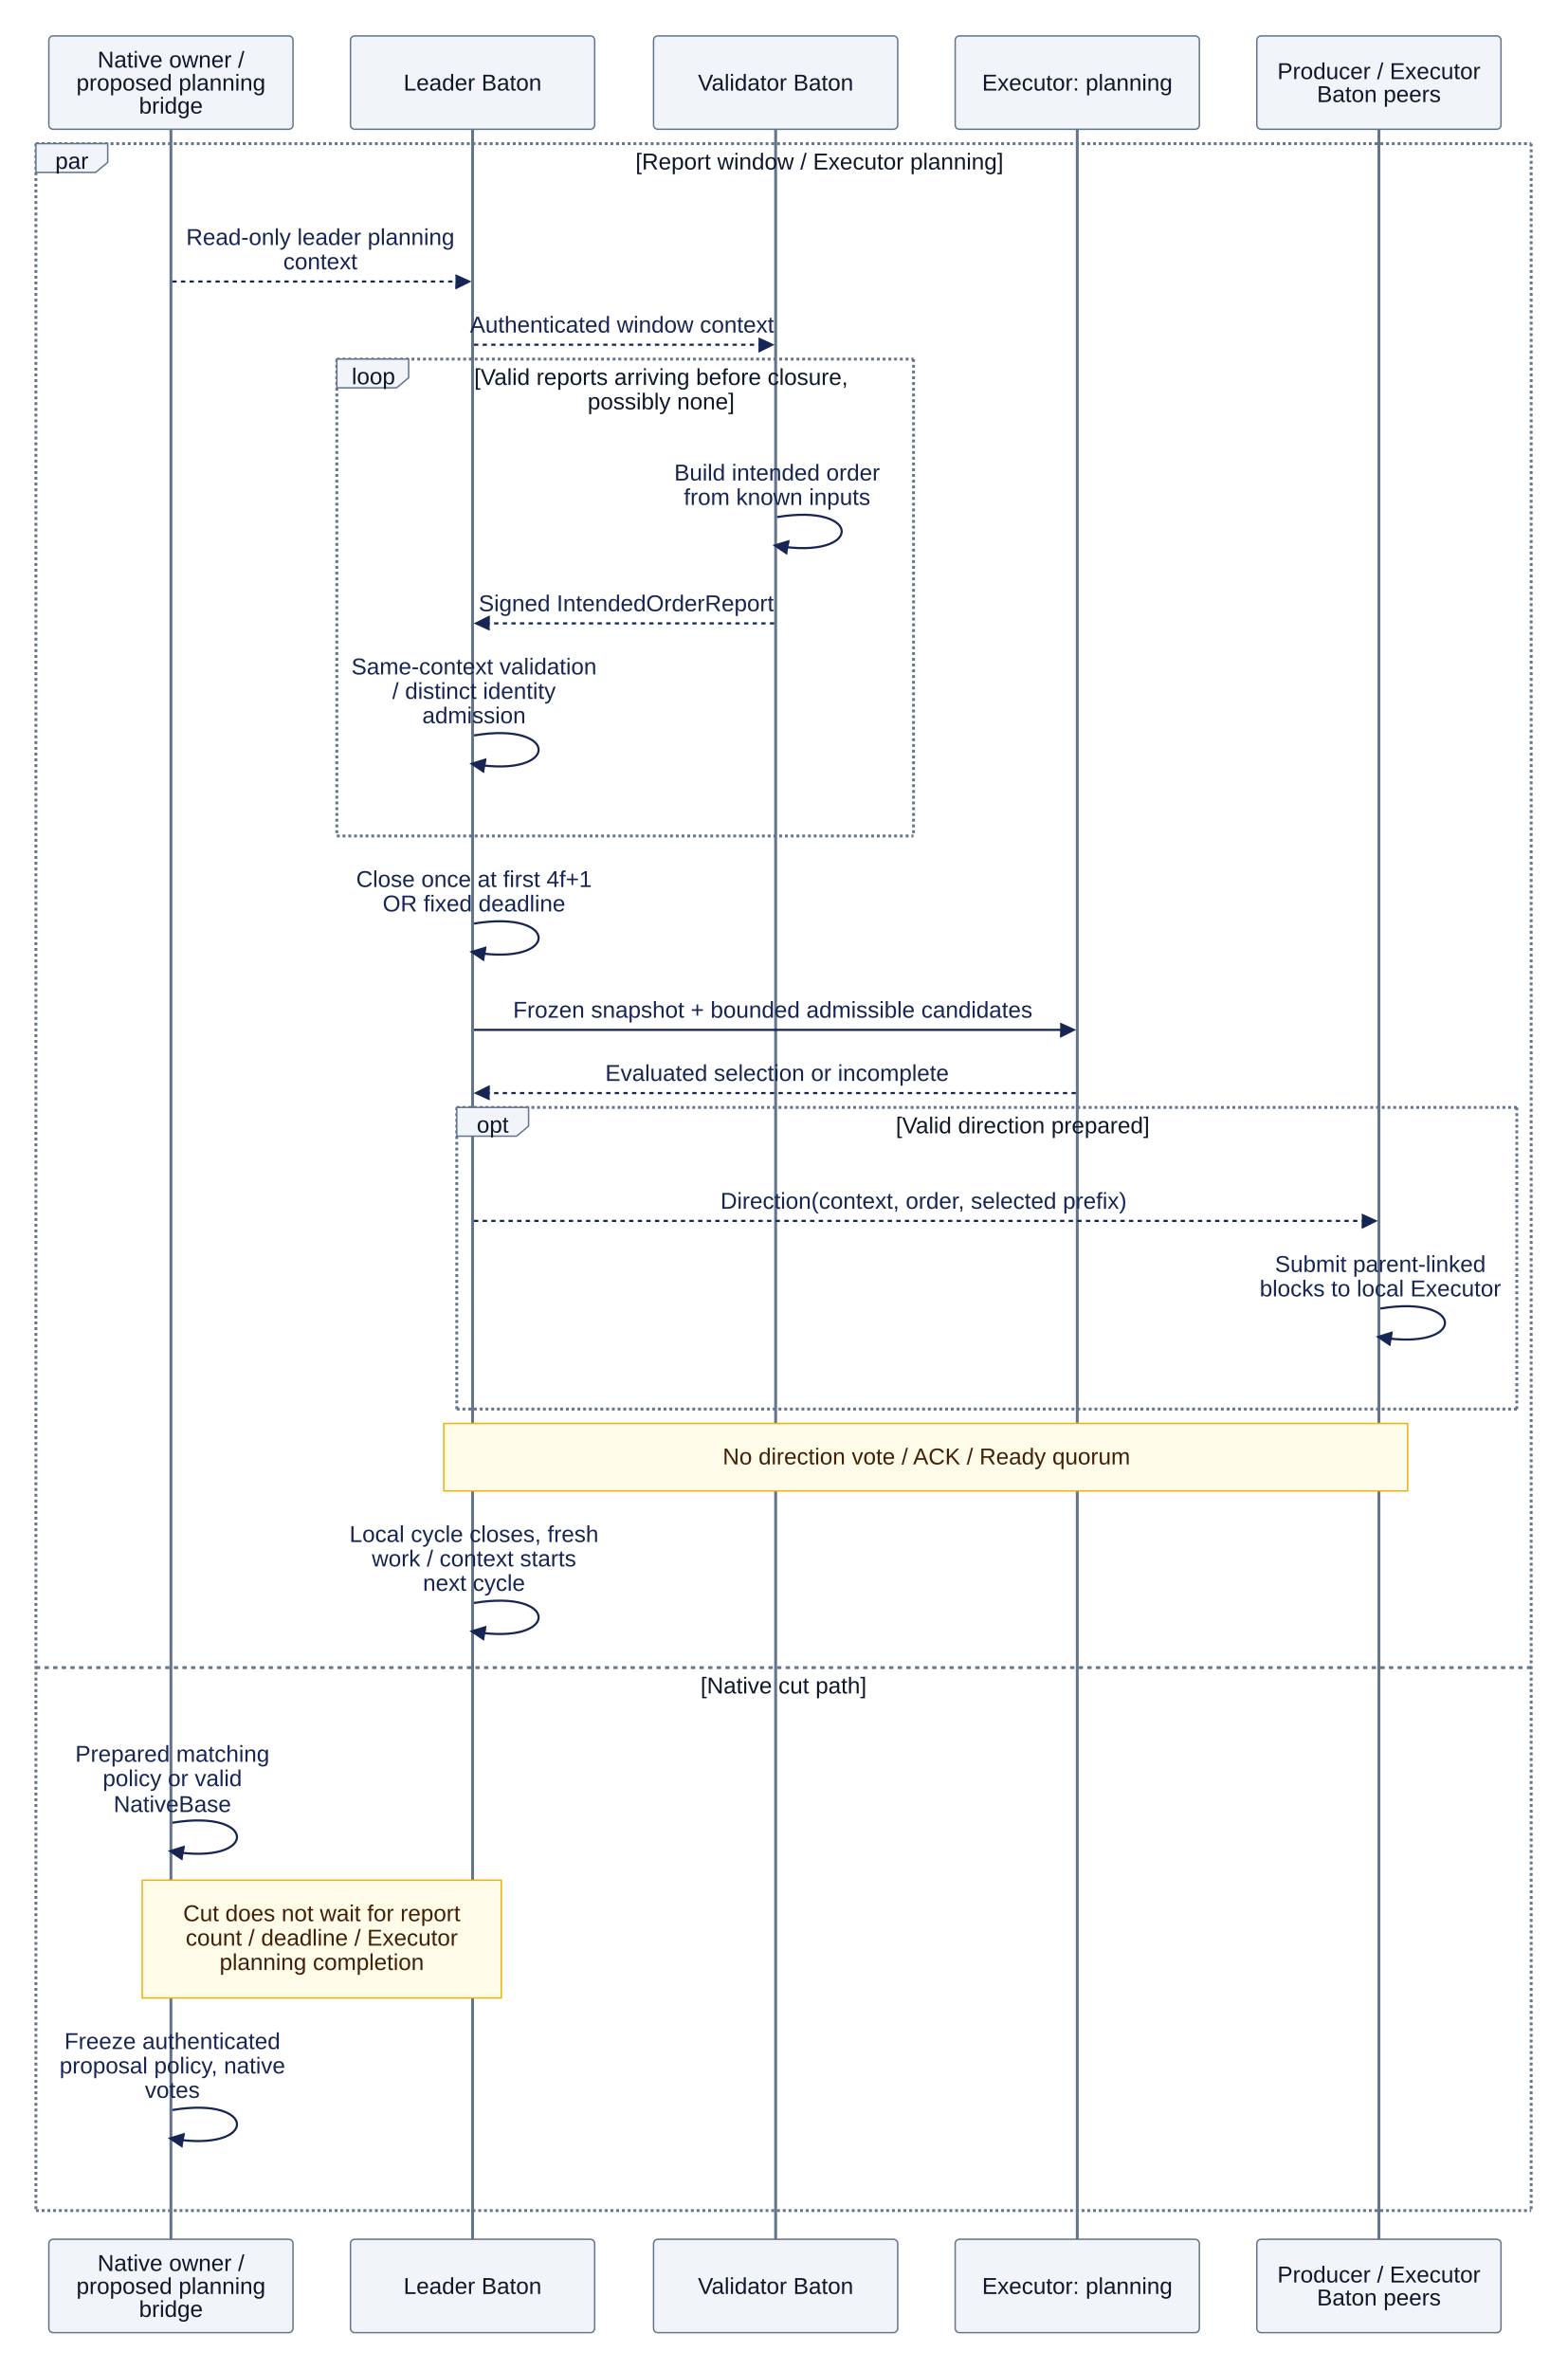
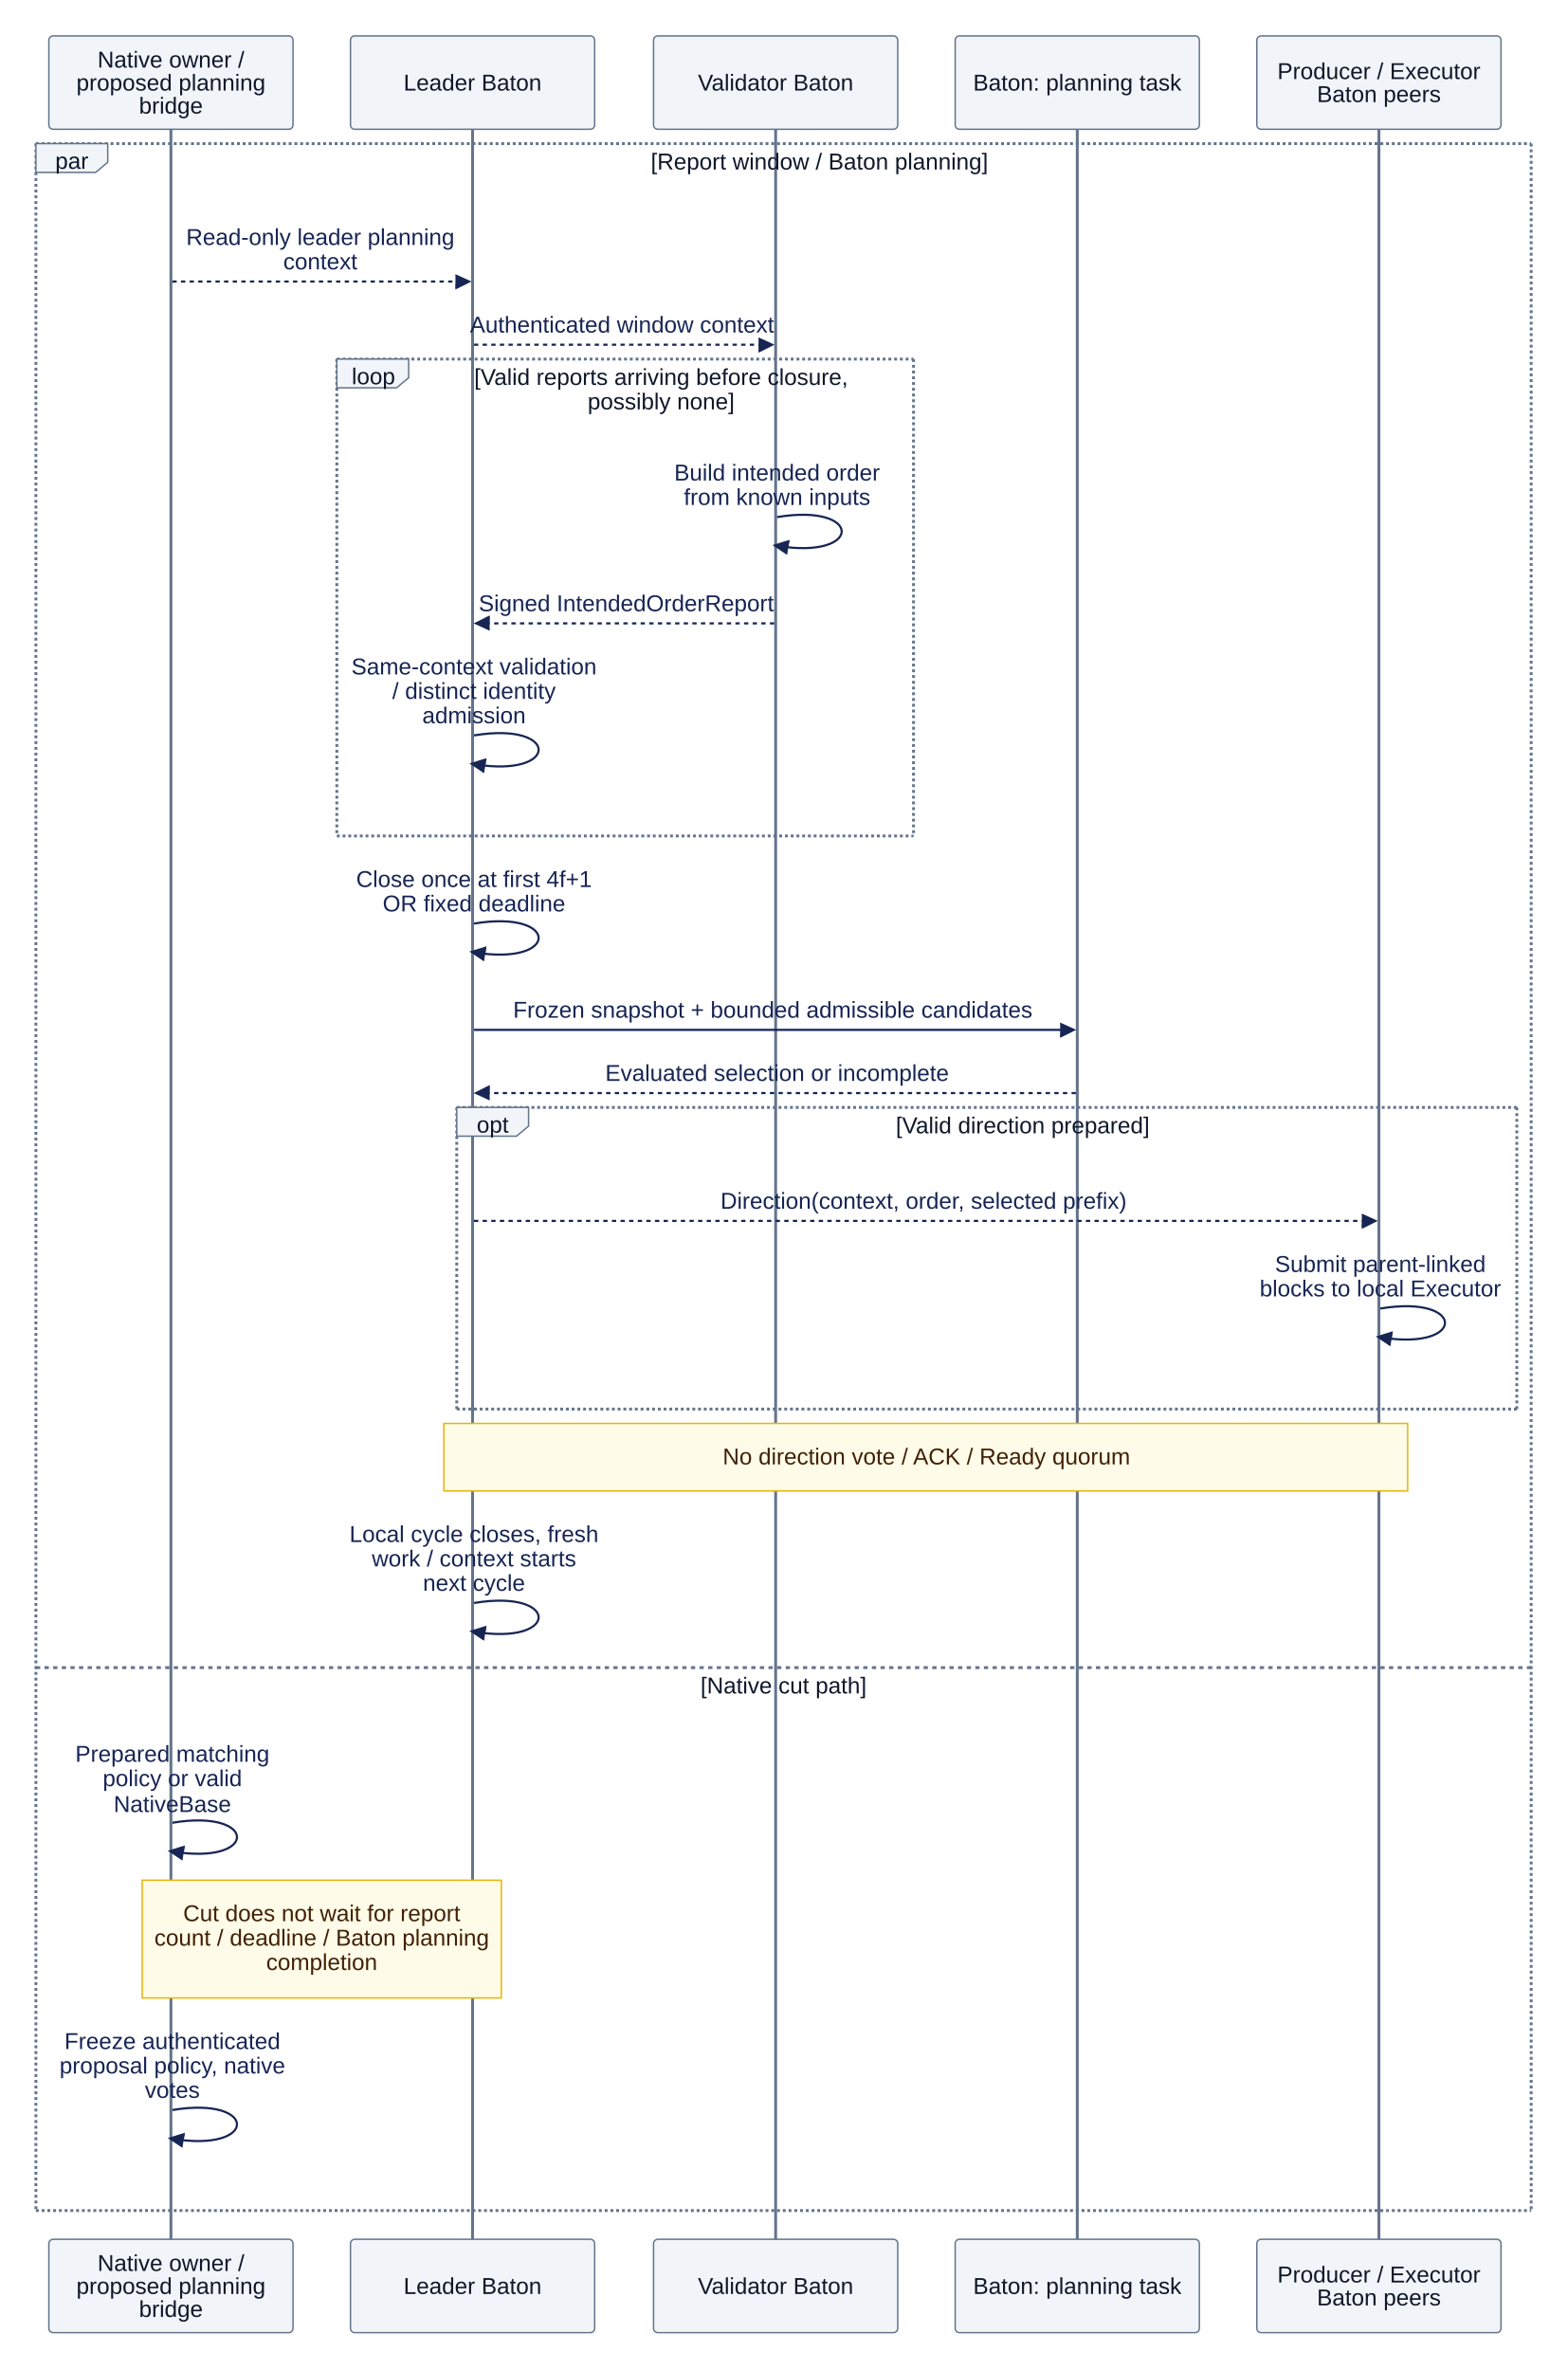
<svg xmlns="http://www.w3.org/2000/svg" id="diagram-06" width="1091" height="1650" viewBox="-34 -25 1091 1650" role="graphics-document document" aria-roledescription="sequence">
  <g>
    <rect x="841" y="1534" fill="#eaeaea" stroke="#666" width="170" height="65" name="X" rx="3" ry="3" class="actor actor-bottom" />
    <text x="926" y="1566.5" dominant-baseline="central" alignment-baseline="central" class="actor actor-box" style="text-anchor: middle; font-size: 16px; font-weight: 400; font-family: Arial, &quot;Apple SD Gothic Neo&quot;, sans-serif;">
      <tspan x="926" dy="-8">Producer / Executor</tspan>
    </text>
    <text x="926" y="1566.5" dominant-baseline="central" alignment-baseline="central" class="actor actor-box" style="text-anchor: middle; font-size: 16px; font-weight: 400; font-family: Arial, &quot;Apple SD Gothic Neo&quot;, sans-serif;">
      <tspan x="926" dy="8">Baton peers</tspan>
    </text>
  </g>
  <g>
    <rect x="631" y="1534" fill="#eaeaea" stroke="#666" width="170" height="65" name="P" rx="3" ry="3" class="actor actor-bottom" />
    <text x="716" y="1566.5" dominant-baseline="central" alignment-baseline="central" class="actor actor-box" style="text-anchor: middle; font-size: 16px; font-weight: 400; font-family: Arial, &quot;Apple SD Gothic Neo&quot;, sans-serif;">
-       <tspan x="716" dy="0">Executor: planning</tspan>
+       <tspan x="716" dy="0">Baton: planning task</tspan>
    </text>
  </g>
  <g>
    <rect x="421" y="1534" fill="#eaeaea" stroke="#666" width="170" height="65" name="V" rx="3" ry="3" class="actor actor-bottom" />
    <text x="506" y="1566.5" dominant-baseline="central" alignment-baseline="central" class="actor actor-box" style="text-anchor: middle; font-size: 16px; font-weight: 400; font-family: Arial, &quot;Apple SD Gothic Neo&quot;, sans-serif;">
      <tspan x="506" dy="0">Validator Baton</tspan>
    </text>
  </g>
  <g>
    <rect x="210" y="1534" fill="#eaeaea" stroke="#666" width="170" height="65" name="L" rx="3" ry="3" class="actor actor-bottom" />
    <text x="295" y="1566.5" dominant-baseline="central" alignment-baseline="central" class="actor actor-box" style="text-anchor: middle; font-size: 16px; font-weight: 400; font-family: Arial, &quot;Apple SD Gothic Neo&quot;, sans-serif;">
      <tspan x="295" dy="0">Leader Baton</tspan>
    </text>
  </g>
  <g>
    <rect x="0" y="1534" fill="#eaeaea" stroke="#666" width="170" height="65" name="N" rx="3" ry="3" class="actor actor-bottom" />
    <text x="85" y="1566.5" dominant-baseline="central" alignment-baseline="central" class="actor actor-box" style="text-anchor: middle; font-size: 16px; font-weight: 400; font-family: Arial, &quot;Apple SD Gothic Neo&quot;, sans-serif;">
      <tspan x="85" dy="-16">Native owner /</tspan>
    </text>
    <text x="85" y="1566.5" dominant-baseline="central" alignment-baseline="central" class="actor actor-box" style="text-anchor: middle; font-size: 16px; font-weight: 400; font-family: Arial, &quot;Apple SD Gothic Neo&quot;, sans-serif;">
      <tspan x="85" dy="0">proposed planning</tspan>
    </text>
    <text x="85" y="1566.5" dominant-baseline="central" alignment-baseline="central" class="actor actor-box" style="text-anchor: middle; font-size: 16px; font-weight: 400; font-family: Arial, &quot;Apple SD Gothic Neo&quot;, sans-serif;">
      <tspan x="85" dy="16">bridge</tspan>
    </text>
  </g>
  <g>
-     <line id="actor27" x1="926" y1="65" x2="926" y2="1534" class="actor-line 200" stroke-width="0.5px" stroke="#999" name="X" />
-     <g id="root-27">
+     <line id="actor26" x1="926" y1="65" x2="926" y2="1534" class="actor-line 200" stroke-width="0.5px" stroke="#999" name="X" />
+     <g id="root-26">
      <rect x="841" y="0" fill="#eaeaea" stroke="#666" width="170" height="65" name="X" rx="3" ry="3" class="actor actor-top" />
      <text x="926" y="32.5" dominant-baseline="central" alignment-baseline="central" class="actor actor-box" style="text-anchor: middle; font-size: 16px; font-weight: 400; font-family: Arial, &quot;Apple SD Gothic Neo&quot;, sans-serif;">
        <tspan x="926" dy="-8">Producer / Executor</tspan>
      </text>
      <text x="926" y="32.5" dominant-baseline="central" alignment-baseline="central" class="actor actor-box" style="text-anchor: middle; font-size: 16px; font-weight: 400; font-family: Arial, &quot;Apple SD Gothic Neo&quot;, sans-serif;">
        <tspan x="926" dy="8">Baton peers</tspan>
      </text>
    </g>
  </g>
  <g>
-     <line id="actor26" x1="716" y1="65" x2="716" y2="1534" class="actor-line 200" stroke-width="0.5px" stroke="#999" name="P" />
-     <g id="root-26">
+     <line id="actor25" x1="716" y1="65" x2="716" y2="1534" class="actor-line 200" stroke-width="0.5px" stroke="#999" name="P" />
+     <g id="root-25">
      <rect x="631" y="0" fill="#eaeaea" stroke="#666" width="170" height="65" name="P" rx="3" ry="3" class="actor actor-top" />
      <text x="716" y="32.5" dominant-baseline="central" alignment-baseline="central" class="actor actor-box" style="text-anchor: middle; font-size: 16px; font-weight: 400; font-family: Arial, &quot;Apple SD Gothic Neo&quot;, sans-serif;">
-         <tspan x="716" dy="0">Executor: planning</tspan>
-       </text>
-     </g>
-   </g>
-   <g>
-     <line id="actor25" x1="506" y1="65" x2="506" y2="1534" class="actor-line 200" stroke-width="0.5px" stroke="#999" name="V" />
-     <g id="root-25">
+         <tspan x="716" dy="0">Baton: planning task</tspan>
+       </text>
+     </g>
+   </g>
+   <g>
+     <line id="actor24" x1="506" y1="65" x2="506" y2="1534" class="actor-line 200" stroke-width="0.5px" stroke="#999" name="V" />
+     <g id="root-24">
      <rect x="421" y="0" fill="#eaeaea" stroke="#666" width="170" height="65" name="V" rx="3" ry="3" class="actor actor-top" />
      <text x="506" y="32.5" dominant-baseline="central" alignment-baseline="central" class="actor actor-box" style="text-anchor: middle; font-size: 16px; font-weight: 400; font-family: Arial, &quot;Apple SD Gothic Neo&quot;, sans-serif;">
        <tspan x="506" dy="0">Validator Baton</tspan>
      </text>
    </g>
  </g>
  <g>
-     <line id="actor24" x1="295" y1="65" x2="295" y2="1534" class="actor-line 200" stroke-width="0.5px" stroke="#999" name="L" />
-     <g id="root-24">
+     <line id="actor23" x1="295" y1="65" x2="295" y2="1534" class="actor-line 200" stroke-width="0.5px" stroke="#999" name="L" />
+     <g id="root-23">
      <rect x="210" y="0" fill="#eaeaea" stroke="#666" width="170" height="65" name="L" rx="3" ry="3" class="actor actor-top" />
      <text x="295" y="32.5" dominant-baseline="central" alignment-baseline="central" class="actor actor-box" style="text-anchor: middle; font-size: 16px; font-weight: 400; font-family: Arial, &quot;Apple SD Gothic Neo&quot;, sans-serif;">
        <tspan x="295" dy="0">Leader Baton</tspan>
      </text>
    </g>
  </g>
  <g>
-     <line id="actor23" x1="85" y1="65" x2="85" y2="1534" class="actor-line 200" stroke-width="0.5px" stroke="#999" name="N" />
-     <g id="root-23">
+     <line id="actor22" x1="85" y1="65" x2="85" y2="1534" class="actor-line 200" stroke-width="0.5px" stroke="#999" name="N" />
+     <g id="root-22">
      <rect x="0" y="0" fill="#eaeaea" stroke="#666" width="170" height="65" name="N" rx="3" ry="3" class="actor actor-top" />
      <text x="85" y="32.5" dominant-baseline="central" alignment-baseline="central" class="actor actor-box" style="text-anchor: middle; font-size: 16px; font-weight: 400; font-family: Arial, &quot;Apple SD Gothic Neo&quot;, sans-serif;">
        <tspan x="85" dy="-16">Native owner /</tspan>
      </text>
      <text x="85" y="32.5" dominant-baseline="central" alignment-baseline="central" class="actor actor-box" style="text-anchor: middle; font-size: 16px; font-weight: 400; font-family: Arial, &quot;Apple SD Gothic Neo&quot;, sans-serif;">
        <tspan x="85" dy="0">proposed planning</tspan>
      </text>
      <text x="85" y="32.5" dominant-baseline="central" alignment-baseline="central" class="actor actor-box" style="text-anchor: middle; font-size: 16px; font-weight: 400; font-family: Arial, &quot;Apple SD Gothic Neo&quot;, sans-serif;">
        <tspan x="85" dy="16">bridge</tspan>
      </text>
    </g>
  </g>
  <style>#diagram-06{font-family:Arial,Apple SD Gothic Neo,sans-serif;font-size:16px;fill:#172554;}@keyframes edge-animation-frame{from{stroke-dashoffset:0;}}@keyframes dash{to{stroke-dashoffset:0;}}#diagram-06 .edge-animation-slow{stroke-dasharray:9,5!important;stroke-dashoffset:900;animation:dash 50s linear infinite;stroke-linecap:round;}#diagram-06 .edge-animation-fast{stroke-dasharray:9,5!important;stroke-dashoffset:900;animation:dash 20s linear infinite;stroke-linecap:round;}#diagram-06 .error-icon{fill:hsl(45.882, 100%, 100%);}#diagram-06 .error-text{fill:#000000;stroke:#000000;}#diagram-06 .edge-thickness-normal{stroke-width:1px;}#diagram-06 .edge-thickness-thick{stroke-width:3.5px;}#diagram-06 .edge-pattern-solid{stroke-dasharray:0;}#diagram-06 .edge-thickness-invisible{stroke-width:0;fill:none;}#diagram-06 .edge-pattern-dashed{stroke-dasharray:3;}#diagram-06 .edge-pattern-dotted{stroke-dasharray:2;}#diagram-06 .marker{fill:#475569;stroke:#475569;}#diagram-06 .marker.cross{stroke:#475569;}#diagram-06 svg{font-family:Arial,Apple SD Gothic Neo,sans-serif;font-size:16px;}#diagram-06 p{margin:0;}#diagram-06 .actor{stroke:#64748b;fill:#f1f5f9;}#diagram-06 text.actor&gt;tspan{fill:#0f172a;stroke:none;}#diagram-06 .actor-line{stroke:#64748b;}#diagram-06 .innerArc{stroke-width:1.5;stroke-dasharray:none;}#diagram-06 .messageLine0{stroke-width:1.5;stroke-dasharray:none;stroke:#172554;}#diagram-06 .messageLine1{stroke-width:1.5;stroke-dasharray:2,2;stroke:#172554;}#diagram-06 #arrowhead path{fill:#172554;stroke:#172554;}#diagram-06 .sequenceNumber{fill:#b8aa96;}#diagram-06 #sequencenumber{fill:#172554;}#diagram-06 #crosshead path{fill:#172554;stroke:#172554;}#diagram-06 .messageText{fill:#172554;stroke:none;}#diagram-06 .labelBox{stroke:#64748b;fill:#f1f5f9;}#diagram-06 .labelText,#diagram-06 .labelText&gt;tspan{fill:#0f172a;stroke:none;}#diagram-06 .loopText,#diagram-06 .loopText&gt;tspan{fill:#0f172a;stroke:none;}#diagram-06 .loopLine{stroke-width:2px;stroke-dasharray:2,2;stroke:#64748b;fill:#64748b;}#diagram-06 .note{stroke:#eab308;fill:#fefce8;}#diagram-06 .noteText,#diagram-06 .noteText&gt;tspan{fill:#422006;stroke:none;}#diagram-06 .activation0{fill:hsl(105.882, 100%, 96.667%);stroke:hsl(105.882, 100%, 86.667%);}#diagram-06 .activation1{fill:hsl(105.882, 100%, 96.667%);stroke:hsl(105.882, 100%, 86.667%);}#diagram-06 .activation2{fill:hsl(105.882, 100%, 96.667%);stroke:hsl(105.882, 100%, 86.667%);}#diagram-06 .actorPopupMenu{position:absolute;}#diagram-06 .actorPopupMenuPanel{position:absolute;fill:#f1f5f9;box-shadow:0px 8px 16px 0px rgba(0,0,0,0.2);filter:drop-shadow(3px 5px 2px rgb(0 0 0 / 0.4));}#diagram-06 .actor-man line{stroke:#64748b;fill:#f1f5f9;}#diagram-06 .actor-man circle,#diagram-06 line{stroke:#64748b;fill:#f1f5f9;stroke-width:2px;}#diagram-06 :root{--mermaid-font-family:Arial,Apple SD Gothic Neo,sans-serif;}</style>
  <g />
  <defs>
    <symbol id="computer" width="24" height="24">
      <path transform="scale(.5)" d="M2 2v13h20v-13h-20zm18 11h-16v-9h16v9zm-10.228 6l.466-1h3.524l.467 1h-4.457zm14.228 3h-24l2-6h2.104l-1.33 4h18.45l-1.297-4h2.073l2 6zm-5-10h-14v-7h14v7z" />
    </symbol>
  </defs>
  <defs>
    <symbol id="database" fill-rule="evenodd" clip-rule="evenodd">
      <path transform="scale(.5)" d="M12.258.001l.256.004.255.005.253.008.251.01.249.012.247.015.246.016.242.019.241.02.239.023.236.024.233.027.231.028.229.031.225.032.223.034.22.036.217.038.214.04.211.041.208.043.205.045.201.046.198.048.194.05.191.051.187.053.183.054.18.056.175.057.172.059.168.06.163.061.16.063.155.064.15.066.074.033.073.033.071.034.07.034.069.035.068.035.067.035.066.035.064.036.064.036.062.036.06.036.06.037.058.037.058.037.055.038.055.038.053.038.052.038.051.039.05.039.048.039.047.039.045.04.044.04.043.04.041.04.04.041.039.041.037.041.036.041.034.041.033.042.032.042.03.042.029.042.027.042.026.043.024.043.023.043.021.043.02.043.018.044.017.043.015.044.013.044.012.044.011.045.009.044.007.045.006.045.004.045.002.045.001.045v17l-.001.045-.002.045-.004.045-.006.045-.007.045-.009.044-.011.045-.012.044-.013.044-.015.044-.017.043-.018.044-.02.043-.021.043-.023.043-.024.043-.026.043-.027.042-.029.042-.03.042-.032.042-.033.042-.034.041-.036.041-.037.041-.039.041-.04.041-.041.04-.043.04-.044.04-.045.04-.047.039-.048.039-.05.039-.051.039-.052.038-.053.038-.055.038-.055.038-.058.037-.058.037-.06.037-.06.036-.062.036-.064.036-.064.036-.066.035-.067.035-.068.035-.069.035-.07.034-.071.034-.073.033-.074.033-.15.066-.155.064-.16.063-.163.061-.168.06-.172.059-.175.057-.18.056-.183.054-.187.053-.191.051-.194.05-.198.048-.201.046-.205.045-.208.043-.211.041-.214.04-.217.038-.22.036-.223.034-.225.032-.229.031-.231.028-.233.027-.236.024-.239.023-.241.02-.242.019-.246.016-.247.015-.249.012-.251.01-.253.008-.255.005-.256.004-.258.001-.258-.001-.256-.004-.255-.005-.253-.008-.251-.01-.249-.012-.247-.015-.245-.016-.243-.019-.241-.02-.238-.023-.236-.024-.234-.027-.231-.028-.228-.031-.226-.032-.223-.034-.22-.036-.217-.038-.214-.04-.211-.041-.208-.043-.204-.045-.201-.046-.198-.048-.195-.05-.19-.051-.187-.053-.184-.054-.179-.056-.176-.057-.172-.059-.167-.06-.164-.061-.159-.063-.155-.064-.151-.066-.074-.033-.072-.033-.072-.034-.07-.034-.069-.035-.068-.035-.067-.035-.066-.035-.064-.036-.063-.036-.062-.036-.061-.036-.06-.037-.058-.037-.057-.037-.056-.038-.055-.038-.053-.038-.052-.038-.051-.039-.049-.039-.049-.039-.046-.039-.046-.04-.044-.04-.043-.04-.041-.04-.04-.041-.039-.041-.037-.041-.036-.041-.034-.041-.033-.042-.032-.042-.03-.042-.029-.042-.027-.042-.026-.043-.024-.043-.023-.043-.021-.043-.02-.043-.018-.044-.017-.043-.015-.044-.013-.044-.012-.044-.011-.045-.009-.044-.007-.045-.006-.045-.004-.045-.002-.045-.001-.045v-17l.001-.045.002-.045.004-.045.006-.045.007-.045.009-.044.011-.045.012-.044.013-.044.015-.044.017-.043.018-.044.02-.043.021-.043.023-.043.024-.043.026-.043.027-.042.029-.042.03-.042.032-.042.033-.042.034-.041.036-.041.037-.041.039-.041.04-.041.041-.04.043-.04.044-.04.046-.04.046-.039.049-.039.049-.039.051-.039.052-.038.053-.038.055-.038.056-.038.057-.037.058-.037.06-.037.061-.036.062-.036.063-.036.064-.036.066-.035.067-.035.068-.035.069-.035.07-.034.072-.034.072-.033.074-.033.151-.066.155-.064.159-.063.164-.061.167-.06.172-.059.176-.057.179-.056.184-.054.187-.053.19-.051.195-.05.198-.048.201-.046.204-.045.208-.043.211-.041.214-.04.217-.038.22-.036.223-.034.226-.032.228-.031.231-.028.234-.027.236-.024.238-.023.241-.02.243-.019.245-.016.247-.015.249-.012.251-.01.253-.008.255-.005.256-.004.258-.001.258.001zm-9.258 20.499v.01l.001.021.003.021.004.022.005.021.006.022.007.022.009.023.01.022.011.023.012.023.013.023.015.023.016.024.017.023.018.024.019.024.021.024.022.025.023.024.024.025.052.049.056.05.061.051.066.051.07.051.075.051.079.052.084.052.088.052.092.052.097.052.102.051.105.052.11.052.114.051.119.051.123.051.127.05.131.05.135.05.139.048.144.049.147.047.152.047.155.047.16.045.163.045.167.043.171.043.176.041.178.041.183.039.187.039.19.037.194.035.197.035.202.033.204.031.209.03.212.029.216.027.219.025.222.024.226.021.23.02.233.018.236.016.24.015.243.012.246.01.249.008.253.005.256.004.259.001.26-.001.257-.004.254-.005.25-.008.247-.011.244-.012.241-.014.237-.016.233-.018.231-.021.226-.021.224-.024.22-.026.216-.027.212-.028.21-.031.205-.031.202-.034.198-.034.194-.036.191-.037.187-.039.183-.04.179-.04.175-.042.172-.043.168-.044.163-.045.16-.046.155-.046.152-.047.148-.048.143-.049.139-.049.136-.05.131-.05.126-.05.123-.051.118-.052.114-.051.11-.052.106-.052.101-.052.096-.052.092-.052.088-.053.083-.051.079-.052.074-.052.07-.051.065-.051.06-.051.056-.05.051-.05.023-.024.023-.025.021-.024.02-.024.019-.024.018-.024.017-.024.015-.023.014-.024.013-.023.012-.023.01-.023.01-.022.008-.022.006-.022.006-.022.004-.022.004-.021.001-.021.001-.021v-4.127l-.077.055-.08.053-.083.054-.085.053-.087.052-.09.052-.093.051-.095.05-.097.05-.1.049-.102.049-.105.048-.106.047-.109.047-.111.046-.114.045-.115.045-.118.044-.12.043-.122.042-.124.042-.126.041-.128.04-.13.04-.132.038-.134.038-.135.037-.138.037-.139.035-.142.035-.143.034-.144.033-.147.032-.148.031-.15.03-.151.03-.153.029-.154.027-.156.027-.158.026-.159.025-.161.024-.162.023-.163.022-.165.021-.166.02-.167.019-.169.018-.169.017-.171.016-.173.015-.173.014-.175.013-.175.012-.177.011-.178.01-.179.008-.179.008-.181.006-.182.005-.182.004-.184.003-.184.002h-.37l-.184-.002-.184-.003-.182-.004-.182-.005-.181-.006-.179-.008-.179-.008-.178-.01-.176-.011-.176-.012-.175-.013-.173-.014-.172-.015-.171-.016-.17-.017-.169-.018-.167-.019-.166-.02-.165-.021-.163-.022-.162-.023-.161-.024-.159-.025-.157-.026-.156-.027-.155-.027-.153-.029-.151-.03-.15-.03-.148-.031-.146-.032-.145-.033-.143-.034-.141-.035-.14-.035-.137-.037-.136-.037-.134-.038-.132-.038-.13-.04-.128-.04-.126-.041-.124-.042-.122-.042-.12-.044-.117-.043-.116-.045-.113-.045-.112-.046-.109-.047-.106-.047-.105-.048-.102-.049-.1-.049-.097-.05-.095-.05-.093-.052-.09-.051-.087-.052-.085-.053-.083-.054-.08-.054-.077-.054v4.127zm0-5.654v.011l.001.021.003.021.004.021.005.022.006.022.007.022.009.022.01.022.011.023.012.023.013.023.015.024.016.023.017.024.018.024.019.024.021.024.022.024.023.025.024.024.052.05.056.05.061.05.066.051.07.051.075.052.079.051.084.052.088.052.092.052.097.052.102.052.105.052.11.051.114.051.119.052.123.05.127.051.131.05.135.049.139.049.144.048.147.048.152.047.155.046.16.045.163.045.167.044.171.042.176.042.178.04.183.04.187.038.19.037.194.036.197.034.202.033.204.032.209.03.212.028.216.027.219.025.222.024.226.022.23.02.233.018.236.016.24.014.243.012.246.01.249.008.253.006.256.003.259.001.26-.001.257-.003.254-.006.25-.008.247-.01.244-.012.241-.015.237-.016.233-.018.231-.02.226-.022.224-.024.22-.025.216-.027.212-.029.21-.03.205-.032.202-.033.198-.035.194-.036.191-.037.187-.039.183-.039.179-.041.175-.042.172-.043.168-.044.163-.045.16-.045.155-.047.152-.047.148-.048.143-.048.139-.05.136-.049.131-.05.126-.051.123-.051.118-.051.114-.052.11-.052.106-.052.101-.052.096-.052.092-.052.088-.052.083-.052.079-.052.074-.051.07-.052.065-.051.06-.05.056-.051.051-.049.023-.025.023-.024.021-.025.02-.024.019-.024.018-.024.017-.024.015-.023.014-.023.013-.024.012-.022.01-.023.01-.023.008-.022.006-.022.006-.022.004-.021.004-.022.001-.021.001-.021v-4.139l-.077.054-.08.054-.083.054-.085.052-.087.053-.09.051-.093.051-.095.051-.097.05-.1.049-.102.049-.105.048-.106.047-.109.047-.111.046-.114.045-.115.044-.118.044-.12.044-.122.042-.124.042-.126.041-.128.04-.13.039-.132.039-.134.038-.135.037-.138.036-.139.036-.142.035-.143.033-.144.033-.147.033-.148.031-.15.03-.151.03-.153.028-.154.028-.156.027-.158.026-.159.025-.161.024-.162.023-.163.022-.165.021-.166.02-.167.019-.169.018-.169.017-.171.016-.173.015-.173.014-.175.013-.175.012-.177.011-.178.009-.179.009-.179.007-.181.007-.182.005-.182.004-.184.003-.184.002h-.37l-.184-.002-.184-.003-.182-.004-.182-.005-.181-.007-.179-.007-.179-.009-.178-.009-.176-.011-.176-.012-.175-.013-.173-.014-.172-.015-.171-.016-.17-.017-.169-.018-.167-.019-.166-.02-.165-.021-.163-.022-.162-.023-.161-.024-.159-.025-.157-.026-.156-.027-.155-.028-.153-.028-.151-.03-.15-.03-.148-.031-.146-.033-.145-.033-.143-.033-.141-.035-.14-.036-.137-.036-.136-.037-.134-.038-.132-.039-.13-.039-.128-.04-.126-.041-.124-.042-.122-.043-.12-.043-.117-.044-.116-.044-.113-.046-.112-.046-.109-.046-.106-.047-.105-.048-.102-.049-.1-.049-.097-.05-.095-.051-.093-.051-.09-.051-.087-.053-.085-.052-.083-.054-.08-.054-.077-.054v4.139zm0-5.666v.011l.001.02.003.022.004.021.005.022.006.021.007.022.009.023.01.022.011.023.012.023.013.023.015.023.016.024.017.024.018.023.019.024.021.025.022.024.023.024.024.025.052.05.056.05.061.05.066.051.07.051.075.052.079.051.084.052.088.052.092.052.097.052.102.052.105.051.11.052.114.051.119.051.123.051.127.05.131.05.135.05.139.049.144.048.147.048.152.047.155.046.16.045.163.045.167.043.171.043.176.042.178.04.183.04.187.038.19.037.194.036.197.034.202.033.204.032.209.03.212.028.216.027.219.025.222.024.226.021.23.02.233.018.236.017.24.014.243.012.246.01.249.008.253.006.256.003.259.001.26-.001.257-.003.254-.006.25-.008.247-.01.244-.013.241-.014.237-.016.233-.018.231-.02.226-.022.224-.024.22-.025.216-.027.212-.029.21-.03.205-.032.202-.033.198-.035.194-.036.191-.037.187-.039.183-.039.179-.041.175-.042.172-.043.168-.044.163-.045.16-.045.155-.047.152-.047.148-.048.143-.049.139-.049.136-.049.131-.051.126-.05.123-.051.118-.052.114-.051.11-.052.106-.052.101-.052.096-.052.092-.052.088-.052.083-.052.079-.052.074-.052.07-.051.065-.051.06-.051.056-.05.051-.049.023-.025.023-.025.021-.024.02-.024.019-.024.018-.024.017-.024.015-.023.014-.024.013-.023.012-.023.01-.022.01-.023.008-.022.006-.022.006-.022.004-.022.004-.021.001-.021.001-.021v-4.153l-.077.054-.08.054-.083.053-.085.053-.087.053-.09.051-.093.051-.095.051-.097.05-.1.049-.102.048-.105.048-.106.048-.109.046-.111.046-.114.046-.115.044-.118.044-.12.043-.122.043-.124.042-.126.041-.128.04-.13.039-.132.039-.134.038-.135.037-.138.036-.139.036-.142.034-.143.034-.144.033-.147.032-.148.032-.15.03-.151.03-.153.028-.154.028-.156.027-.158.026-.159.024-.161.024-.162.023-.163.023-.165.021-.166.02-.167.019-.169.018-.169.017-.171.016-.173.015-.173.014-.175.013-.175.012-.177.01-.178.01-.179.009-.179.007-.181.006-.182.006-.182.004-.184.003-.184.001-.185.001-.185-.001-.184-.001-.184-.003-.182-.004-.182-.006-.181-.006-.179-.007-.179-.009-.178-.01-.176-.01-.176-.012-.175-.013-.173-.014-.172-.015-.171-.016-.17-.017-.169-.018-.167-.019-.166-.02-.165-.021-.163-.023-.162-.023-.161-.024-.159-.024-.157-.026-.156-.027-.155-.028-.153-.028-.151-.03-.15-.03-.148-.032-.146-.032-.145-.033-.143-.034-.141-.034-.14-.036-.137-.036-.136-.037-.134-.038-.132-.039-.13-.039-.128-.041-.126-.041-.124-.041-.122-.043-.12-.043-.117-.044-.116-.044-.113-.046-.112-.046-.109-.046-.106-.048-.105-.048-.102-.048-.1-.05-.097-.049-.095-.051-.093-.051-.09-.052-.087-.052-.085-.053-.083-.053-.08-.054-.077-.054v4.153zm8.74-8.179l-.257.004-.254.005-.25.008-.247.011-.244.012-.241.014-.237.016-.233.018-.231.021-.226.022-.224.023-.22.026-.216.027-.212.028-.21.031-.205.032-.202.033-.198.034-.194.036-.191.038-.187.038-.183.04-.179.041-.175.042-.172.043-.168.043-.163.045-.16.046-.155.046-.152.048-.148.048-.143.048-.139.049-.136.05-.131.05-.126.051-.123.051-.118.051-.114.052-.11.052-.106.052-.101.052-.096.052-.092.052-.088.052-.083.052-.079.052-.074.051-.07.052-.065.051-.06.05-.056.05-.051.05-.023.025-.023.024-.021.024-.02.025-.019.024-.018.024-.017.023-.015.024-.014.023-.013.023-.012.023-.01.023-.01.022-.008.022-.006.023-.006.021-.004.022-.004.021-.001.021-.001.021.001.021.001.021.004.021.004.022.006.021.006.023.008.022.01.022.01.023.012.023.013.023.014.023.015.024.017.023.018.024.019.024.02.025.021.024.023.024.023.025.051.05.056.05.06.05.065.051.07.052.074.051.079.052.083.052.088.052.092.052.096.052.101.052.106.052.11.052.114.052.118.051.123.051.126.051.131.05.136.05.139.049.143.048.148.048.152.048.155.046.16.046.163.045.168.043.172.043.175.042.179.041.183.04.187.038.191.038.194.036.198.034.202.033.205.032.21.031.212.028.216.027.22.026.224.023.226.022.231.021.233.018.237.016.241.014.244.012.247.011.25.008.254.005.257.004.26.001.26-.001.257-.004.254-.005.25-.008.247-.011.244-.012.241-.014.237-.016.233-.018.231-.021.226-.022.224-.023.22-.026.216-.027.212-.028.21-.031.205-.032.202-.033.198-.034.194-.036.191-.038.187-.038.183-.04.179-.041.175-.042.172-.043.168-.043.163-.045.16-.046.155-.046.152-.048.148-.048.143-.048.139-.049.136-.05.131-.05.126-.051.123-.051.118-.051.114-.052.11-.052.106-.052.101-.052.096-.052.092-.052.088-.052.083-.052.079-.052.074-.051.07-.052.065-.051.06-.05.056-.05.051-.05.023-.025.023-.024.021-.024.02-.025.019-.024.018-.024.017-.023.015-.024.014-.023.013-.023.012-.023.01-.023.01-.022.008-.022.006-.023.006-.021.004-.022.004-.021.001-.021.001-.021-.001-.021-.001-.021-.004-.021-.004-.022-.006-.021-.006-.023-.008-.022-.01-.022-.01-.023-.012-.023-.013-.023-.014-.023-.015-.024-.017-.023-.018-.024-.019-.024-.02-.025-.021-.024-.023-.024-.023-.025-.051-.05-.056-.05-.06-.05-.065-.051-.07-.052-.074-.051-.079-.052-.083-.052-.088-.052-.092-.052-.096-.052-.101-.052-.106-.052-.11-.052-.114-.052-.118-.051-.123-.051-.126-.051-.131-.05-.136-.05-.139-.049-.143-.048-.148-.048-.152-.048-.155-.046-.16-.046-.163-.045-.168-.043-.172-.043-.175-.042-.179-.041-.183-.04-.187-.038-.191-.038-.194-.036-.198-.034-.202-.033-.205-.032-.21-.031-.212-.028-.216-.027-.22-.026-.224-.023-.226-.022-.231-.021-.233-.018-.237-.016-.241-.014-.244-.012-.247-.011-.25-.008-.254-.005-.257-.004-.26-.001-.26.001z" />
    </symbol>
  </defs>
  <defs>
    <symbol id="clock" width="24" height="24">
      <path transform="scale(.5)" d="M12 2c5.514 0 10 4.486 10 10s-4.486 10-10 10-10-4.486-10-10 4.486-10 10-10zm0-2c-6.627 0-12 5.373-12 12s5.373 12 12 12 12-5.373 12-12-5.373-12-12-12zm5.848 12.459c.202.038.202.333.001.372-1.907.361-6.045 1.111-6.547 1.111-.719 0-1.301-.582-1.301-1.301 0-.512.77-5.447 1.125-7.445.034-.192.312-.181.343.014l.985 6.238 5.394 1.011z" />
    </symbol>
  </defs>
  <defs>
    <marker id="arrowhead" refX="7.9" refY="5" markerUnits="userSpaceOnUse" markerWidth="12" markerHeight="12" orient="auto-start-reverse">
      <path d="M -1 0 L 10 5 L 0 10 z" />
    </marker>
  </defs>
  <defs>
    <marker id="crosshead" markerWidth="15" markerHeight="8" orient="auto" refX="4" refY="4.5">
      <path fill="none" stroke="#000000" stroke-width="1pt" d="M 1,2 L 6,7 M 6,2 L 1,7" style="stroke-dasharray: 0, 0;" />
    </marker>
  </defs>
  <defs>
    <marker id="filled-head" refX="15.5" refY="7" markerWidth="20" markerHeight="28" orient="auto">
      <path d="M 18,7 L9,13 L14,7 L9,1 Z" />
    </marker>
  </defs>
  <defs>
    <marker id="sequencenumber" refX="15" refY="15" markerWidth="60" markerHeight="40" orient="auto">
      <circle cx="15" cy="15" r="6" />
    </marker>
  </defs>
  <g>
    <line x1="200.5" y1="225" x2="602" y2="225" class="loopLine" />
    <line x1="602" y1="225" x2="602" y2="557" class="loopLine" />
    <line x1="200.5" y1="557" x2="602" y2="557" class="loopLine" />
    <line x1="200.5" y1="225" x2="200.5" y2="557" class="loopLine" />
    <polygon points="200.5,225 250.5,225 250.5,238 242.1,245 200.5,245" class="labelBox" />
    <text x="226" y="238" text-anchor="middle" dominant-baseline="middle" alignment-baseline="middle" class="labelText" style="font-family: Arial, &quot;Apple SD Gothic Neo&quot;, sans-serif; font-size: 16px; font-weight: 400;">loop</text>
    <text x="426.25" y="243" text-anchor="middle" class="loopText" style="font-family: Arial, &quot;Apple SD Gothic Neo&quot;, sans-serif; font-size: 16px; font-weight: 400;">
      <tspan x="426.25">[Valid reports arriving before closure,</tspan>
    </text>
    <text x="426.25" y="260" text-anchor="middle" class="loopText" style="font-family: Arial, &quot;Apple SD Gothic Neo&quot;, sans-serif; font-size: 16px; font-weight: 400;">
      <tspan x="426.25">possibly none]</tspan>
    </text>
  </g>
  <g>
    <line x1="284" y1="746" x2="1022" y2="746" class="loopLine" />
    <line x1="1022" y1="746" x2="1022" y2="956" class="loopLine" />
    <line x1="284" y1="956" x2="1022" y2="956" class="loopLine" />
    <line x1="284" y1="746" x2="284" y2="956" class="loopLine" />
    <polygon points="284,746 334,746 334,759 325.6,766 284,766" class="labelBox" />
    <text x="309" y="759" text-anchor="middle" dominant-baseline="middle" alignment-baseline="middle" class="labelText" style="font-family: Arial, &quot;Apple SD Gothic Neo&quot;, sans-serif; font-size: 16px; font-weight: 400;">opt</text>
    <text x="678" y="764" text-anchor="middle" class="loopText" style="font-family: Arial, &quot;Apple SD Gothic Neo&quot;, sans-serif; font-size: 16px; font-weight: 400;">
      <tspan x="678">[Valid direction prepared]</tspan>
    </text>
  </g>
  <g>
    <rect x="275" y="966" fill="#EDF2AE" stroke="#666" width="671" height="47" class="note" />
    <text x="611" y="974" text-anchor="middle" dominant-baseline="middle" alignment-baseline="middle" class="noteText" dy="1em" style="font-family: Arial, &quot;Apple SD Gothic Neo&quot;, sans-serif; font-size: 16px; font-weight: 400;">
      <tspan x="611">No direction vote / ACK / Ready quorum</tspan>
    </text>
  </g>
  <g>
    <rect x="65" y="1284" fill="#EDF2AE" stroke="#666" width="250" height="82" class="note" />
    <text x="190" y="1292" text-anchor="middle" dominant-baseline="middle" alignment-baseline="middle" class="noteText" dy="1em" style="font-family: Arial, &quot;Apple SD Gothic Neo&quot;, sans-serif; font-size: 16px; font-weight: 400;">
      <tspan x="190">Cut does not wait for report</tspan>
    </text>
    <text x="190" y="1309" text-anchor="middle" dominant-baseline="middle" alignment-baseline="middle" class="noteText" dy="1em" style="font-family: Arial, &quot;Apple SD Gothic Neo&quot;, sans-serif; font-size: 16px; font-weight: 400;">
-       <tspan x="190">count / deadline / Executor</tspan>
+       <tspan x="190">count / deadline / Baton planning</tspan>
    </text>
    <text x="190" y="1326" text-anchor="middle" dominant-baseline="middle" alignment-baseline="middle" class="noteText" dy="1em" style="font-family: Arial, &quot;Apple SD Gothic Neo&quot;, sans-serif; font-size: 16px; font-weight: 400;">
-       <tspan x="190">planning completion</tspan>
+       <tspan x="190">completion</tspan>
    </text>
  </g>
  <g>
    <line x1="-9" y1="75" x2="1032" y2="75" class="loopLine" />
    <line x1="1032" y1="75" x2="1032" y2="1514" class="loopLine" />
    <line x1="-9" y1="1514" x2="1032" y2="1514" class="loopLine" />
    <line x1="-9" y1="75" x2="-9" y2="1514" class="loopLine" />
    <line x1="-9" y1="1136" x2="1032" y2="1136" class="loopLine" style="stroke-dasharray: 3, 3;" />
    <polygon points="-9,75 41,75 41,88 32.6,95 -9,95" class="labelBox" />
    <text x="16" y="88" text-anchor="middle" dominant-baseline="middle" alignment-baseline="middle" class="labelText" style="font-family: Arial, &quot;Apple SD Gothic Neo&quot;, sans-serif; font-size: 16px; font-weight: 400;">par</text>
    <text x="536.5" y="93" text-anchor="middle" class="loopText" style="font-family: Arial, &quot;Apple SD Gothic Neo&quot;, sans-serif; font-size: 16px; font-weight: 400;">
-       <tspan x="536.5">[Report window / Executor planning]</tspan>
+       <tspan x="536.5">[Report window / Baton planning]</tspan>
    </text>
    <text x="511.5" y="1154" text-anchor="middle" class="loopText" style="font-family: Arial, &quot;Apple SD Gothic Neo&quot;, sans-serif; font-size: 16px; font-weight: 400;">[Native cut path]</text>
  </g>
  <text x="189" y="125" text-anchor="middle" dominant-baseline="middle" alignment-baseline="middle" class="messageText" dy="1em" style="font-family: Arial, &quot;Apple SD Gothic Neo&quot;, sans-serif; font-size: 16px; font-weight: 400;">Read-only leader planning</text>
  <text x="189" y="142" text-anchor="middle" dominant-baseline="middle" alignment-baseline="middle" class="messageText" dy="1em" style="font-family: Arial, &quot;Apple SD Gothic Neo&quot;, sans-serif; font-size: 16px; font-weight: 400;">context</text>
  <line x1="86" y1="171" x2="291" y2="171" class="messageLine1" stroke-width="2" stroke="none" marker-end="url(#arrowhead)" style="stroke-dasharray: 3, 3; fill: none;" />
  <text x="399" y="186" text-anchor="middle" dominant-baseline="middle" alignment-baseline="middle" class="messageText" dy="1em" style="font-family: Arial, &quot;Apple SD Gothic Neo&quot;, sans-serif; font-size: 16px; font-weight: 400;">Authenticated window context</text>
  <line x1="296" y1="215" x2="502" y2="215" class="messageLine1" stroke-width="2" stroke="none" marker-end="url(#arrowhead)" style="stroke-dasharray: 3, 3; fill: none;" />
  <text x="507" y="289" text-anchor="middle" dominant-baseline="middle" alignment-baseline="middle" class="messageText" dy="1em" style="font-family: Arial, &quot;Apple SD Gothic Neo&quot;, sans-serif; font-size: 16px; font-weight: 400;">Build intended order</text>
  <text x="507" y="306" text-anchor="middle" dominant-baseline="middle" alignment-baseline="middle" class="messageText" dy="1em" style="font-family: Arial, &quot;Apple SD Gothic Neo&quot;, sans-serif; font-size: 16px; font-weight: 400;">from known inputs</text>
  <path d="M 507,335 C 567,325 567,365 507,355" class="messageLine0" stroke-width="2" stroke="none" marker-end="url(#arrowhead)" style="fill: none;" />
  <text x="402" y="380" text-anchor="middle" dominant-baseline="middle" alignment-baseline="middle" class="messageText" dy="1em" style="font-family: Arial, &quot;Apple SD Gothic Neo&quot;, sans-serif; font-size: 16px; font-weight: 400;">Signed IntendedOrderReport</text>
  <line x1="505" y1="409" x2="299" y2="409" class="messageLine1" stroke-width="2" stroke="none" marker-end="url(#arrowhead)" style="stroke-dasharray: 3, 3; fill: none;" />
  <text x="296" y="424" text-anchor="middle" dominant-baseline="middle" alignment-baseline="middle" class="messageText" dy="1em" style="font-family: Arial, &quot;Apple SD Gothic Neo&quot;, sans-serif; font-size: 16px; font-weight: 400;">Same-context validation</text>
  <text x="296" y="441" text-anchor="middle" dominant-baseline="middle" alignment-baseline="middle" class="messageText" dy="1em" style="font-family: Arial, &quot;Apple SD Gothic Neo&quot;, sans-serif; font-size: 16px; font-weight: 400;">/ distinct identity</text>
  <text x="296" y="458" text-anchor="middle" dominant-baseline="middle" alignment-baseline="middle" class="messageText" dy="1em" style="font-family: Arial, &quot;Apple SD Gothic Neo&quot;, sans-serif; font-size: 16px; font-weight: 400;">admission</text>
  <path d="M 296,487 C 356,477 356,517 296,507" class="messageLine0" stroke-width="2" stroke="none" marker-end="url(#arrowhead)" style="fill: none;" />
  <text x="296" y="572" text-anchor="middle" dominant-baseline="middle" alignment-baseline="middle" class="messageText" dy="1em" style="font-family: Arial, &quot;Apple SD Gothic Neo&quot;, sans-serif; font-size: 16px; font-weight: 400;">Close once at first 4f+1</text>
  <text x="296" y="589" text-anchor="middle" dominant-baseline="middle" alignment-baseline="middle" class="messageText" dy="1em" style="font-family: Arial, &quot;Apple SD Gothic Neo&quot;, sans-serif; font-size: 16px; font-weight: 400;">OR fixed deadline</text>
  <path d="M 296,618 C 356,608 356,648 296,638" class="messageLine0" stroke-width="2" stroke="none" marker-end="url(#arrowhead)" style="fill: none;" />
  <text x="504" y="663" text-anchor="middle" dominant-baseline="middle" alignment-baseline="middle" class="messageText" dy="1em" style="font-family: Arial, &quot;Apple SD Gothic Neo&quot;, sans-serif; font-size: 16px; font-weight: 400;">Frozen snapshot + bounded admissible candidates</text>
  <line x1="296" y1="692" x2="712" y2="692" class="messageLine0" stroke-width="2" stroke="none" marker-end="url(#arrowhead)" style="fill: none;" />
  <text x="507" y="707" text-anchor="middle" dominant-baseline="middle" alignment-baseline="middle" class="messageText" dy="1em" style="font-family: Arial, &quot;Apple SD Gothic Neo&quot;, sans-serif; font-size: 16px; font-weight: 400;">Evaluated selection or incomplete</text>
  <line x1="715" y1="736" x2="299" y2="736" class="messageLine1" stroke-width="2" stroke="none" marker-end="url(#arrowhead)" style="stroke-dasharray: 3, 3; fill: none;" />
  <text x="609" y="796" text-anchor="middle" dominant-baseline="middle" alignment-baseline="middle" class="messageText" dy="1em" style="font-family: Arial, &quot;Apple SD Gothic Neo&quot;, sans-serif; font-size: 16px; font-weight: 400;">Direction(context, order, selected prefix)</text>
  <line x1="296" y1="825" x2="922" y2="825" class="messageLine1" stroke-width="2" stroke="none" marker-end="url(#arrowhead)" style="stroke-dasharray: 3, 3; fill: none;" />
  <text x="927" y="840" text-anchor="middle" dominant-baseline="middle" alignment-baseline="middle" class="messageText" dy="1em" style="font-family: Arial, &quot;Apple SD Gothic Neo&quot;, sans-serif; font-size: 16px; font-weight: 400;">Submit parent-linked</text>
  <text x="927" y="857" text-anchor="middle" dominant-baseline="middle" alignment-baseline="middle" class="messageText" dy="1em" style="font-family: Arial, &quot;Apple SD Gothic Neo&quot;, sans-serif; font-size: 16px; font-weight: 400;">blocks to local Executor</text>
  <path d="M 927,886 C 987,876 987,916 927,906" class="messageLine0" stroke-width="2" stroke="none" marker-end="url(#arrowhead)" style="fill: none;" />
  <text x="296" y="1028" text-anchor="middle" dominant-baseline="middle" alignment-baseline="middle" class="messageText" dy="1em" style="font-family: Arial, &quot;Apple SD Gothic Neo&quot;, sans-serif; font-size: 16px; font-weight: 400;">Local cycle closes, fresh</text>
  <text x="296" y="1045" text-anchor="middle" dominant-baseline="middle" alignment-baseline="middle" class="messageText" dy="1em" style="font-family: Arial, &quot;Apple SD Gothic Neo&quot;, sans-serif; font-size: 16px; font-weight: 400;">work / context starts</text>
  <text x="296" y="1062" text-anchor="middle" dominant-baseline="middle" alignment-baseline="middle" class="messageText" dy="1em" style="font-family: Arial, &quot;Apple SD Gothic Neo&quot;, sans-serif; font-size: 16px; font-weight: 400;">next cycle</text>
  <path d="M 296,1091 C 356,1081 356,1121 296,1111" class="messageLine0" stroke-width="2" stroke="none" marker-end="url(#arrowhead)" style="fill: none;" />
  <text x="86" y="1181" text-anchor="middle" dominant-baseline="middle" alignment-baseline="middle" class="messageText" dy="1em" style="font-family: Arial, &quot;Apple SD Gothic Neo&quot;, sans-serif; font-size: 16px; font-weight: 400;">Prepared matching</text>
  <text x="86" y="1198" text-anchor="middle" dominant-baseline="middle" alignment-baseline="middle" class="messageText" dy="1em" style="font-family: Arial, &quot;Apple SD Gothic Neo&quot;, sans-serif; font-size: 16px; font-weight: 400;">policy or valid</text>
  <text x="86" y="1216" text-anchor="middle" dominant-baseline="middle" alignment-baseline="middle" class="messageText" dy="1em" style="font-family: Arial, &quot;Apple SD Gothic Neo&quot;, sans-serif; font-size: 16px; font-weight: 400;">NativeBase</text>
  <path d="M 86,1244 C 146,1234 146,1274 86,1264" class="messageLine0" stroke-width="2" stroke="none" marker-end="url(#arrowhead)" style="fill: none;" />
  <text x="86" y="1381" text-anchor="middle" dominant-baseline="middle" alignment-baseline="middle" class="messageText" dy="1em" style="font-family: Arial, &quot;Apple SD Gothic Neo&quot;, sans-serif; font-size: 16px; font-weight: 400;">Freeze authenticated</text>
  <text x="86" y="1398" text-anchor="middle" dominant-baseline="middle" alignment-baseline="middle" class="messageText" dy="1em" style="font-family: Arial, &quot;Apple SD Gothic Neo&quot;, sans-serif; font-size: 16px; font-weight: 400;">proposal policy, native</text>
  <text x="86" y="1415" text-anchor="middle" dominant-baseline="middle" alignment-baseline="middle" class="messageText" dy="1em" style="font-family: Arial, &quot;Apple SD Gothic Neo&quot;, sans-serif; font-size: 16px; font-weight: 400;">votes</text>
  <path d="M 86,1444 C 146,1434 146,1474 86,1464" class="messageLine0" stroke-width="2" stroke="none" marker-end="url(#arrowhead)" style="fill: none;" />
</svg>
